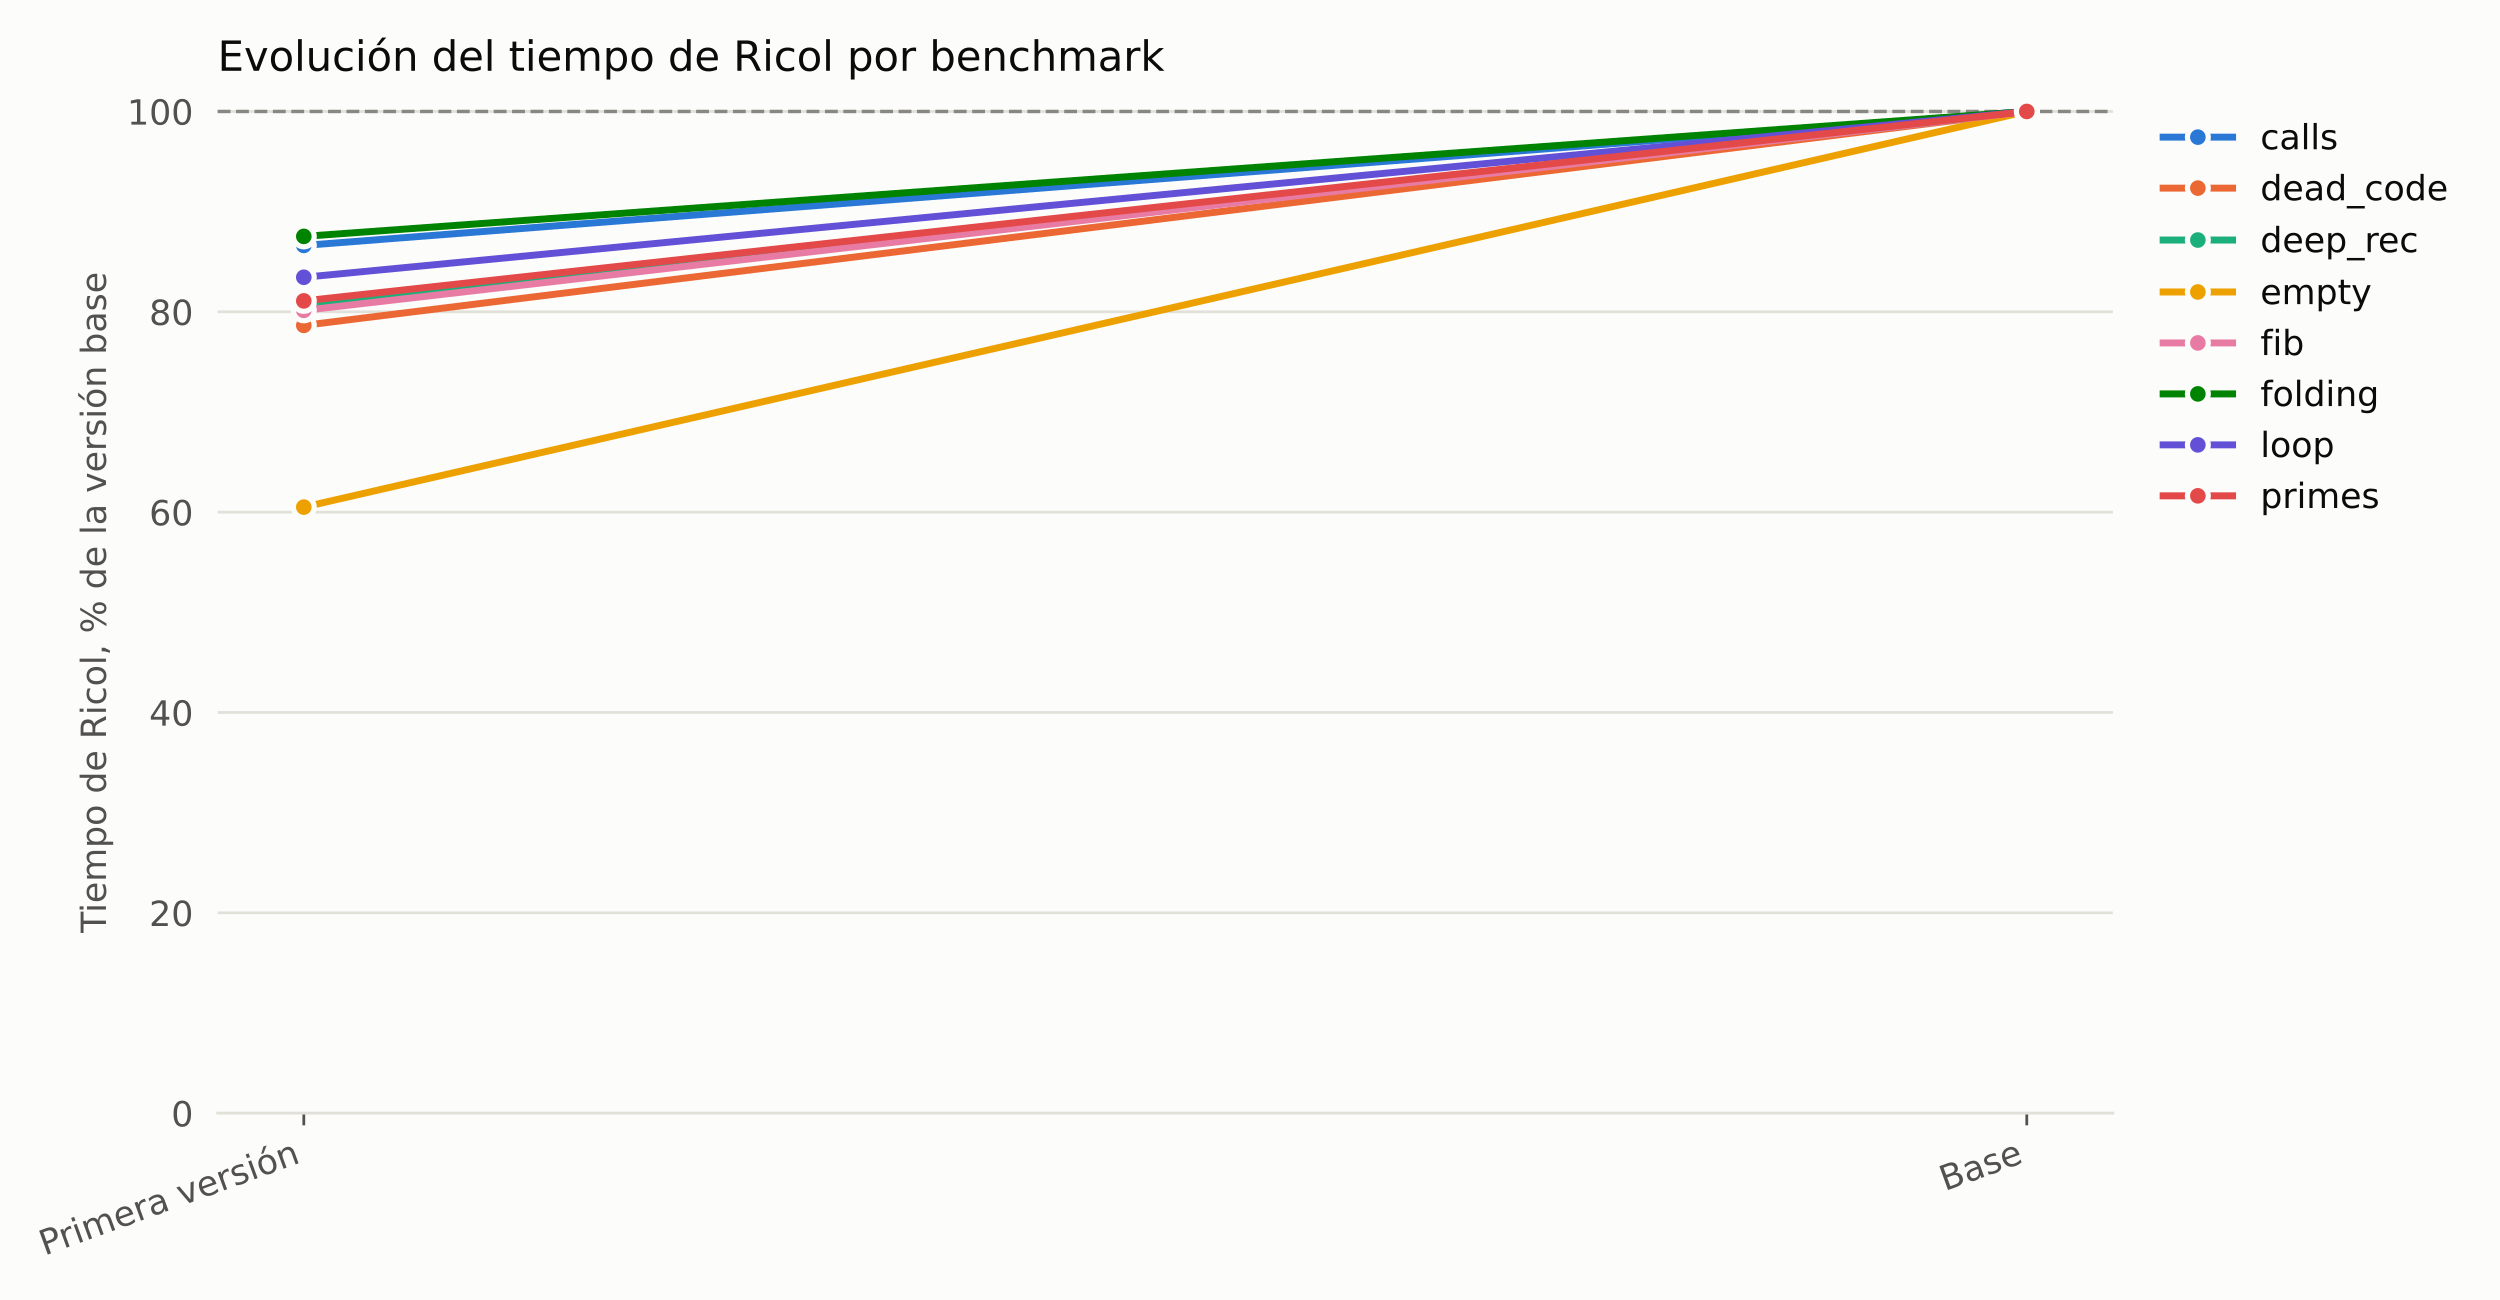
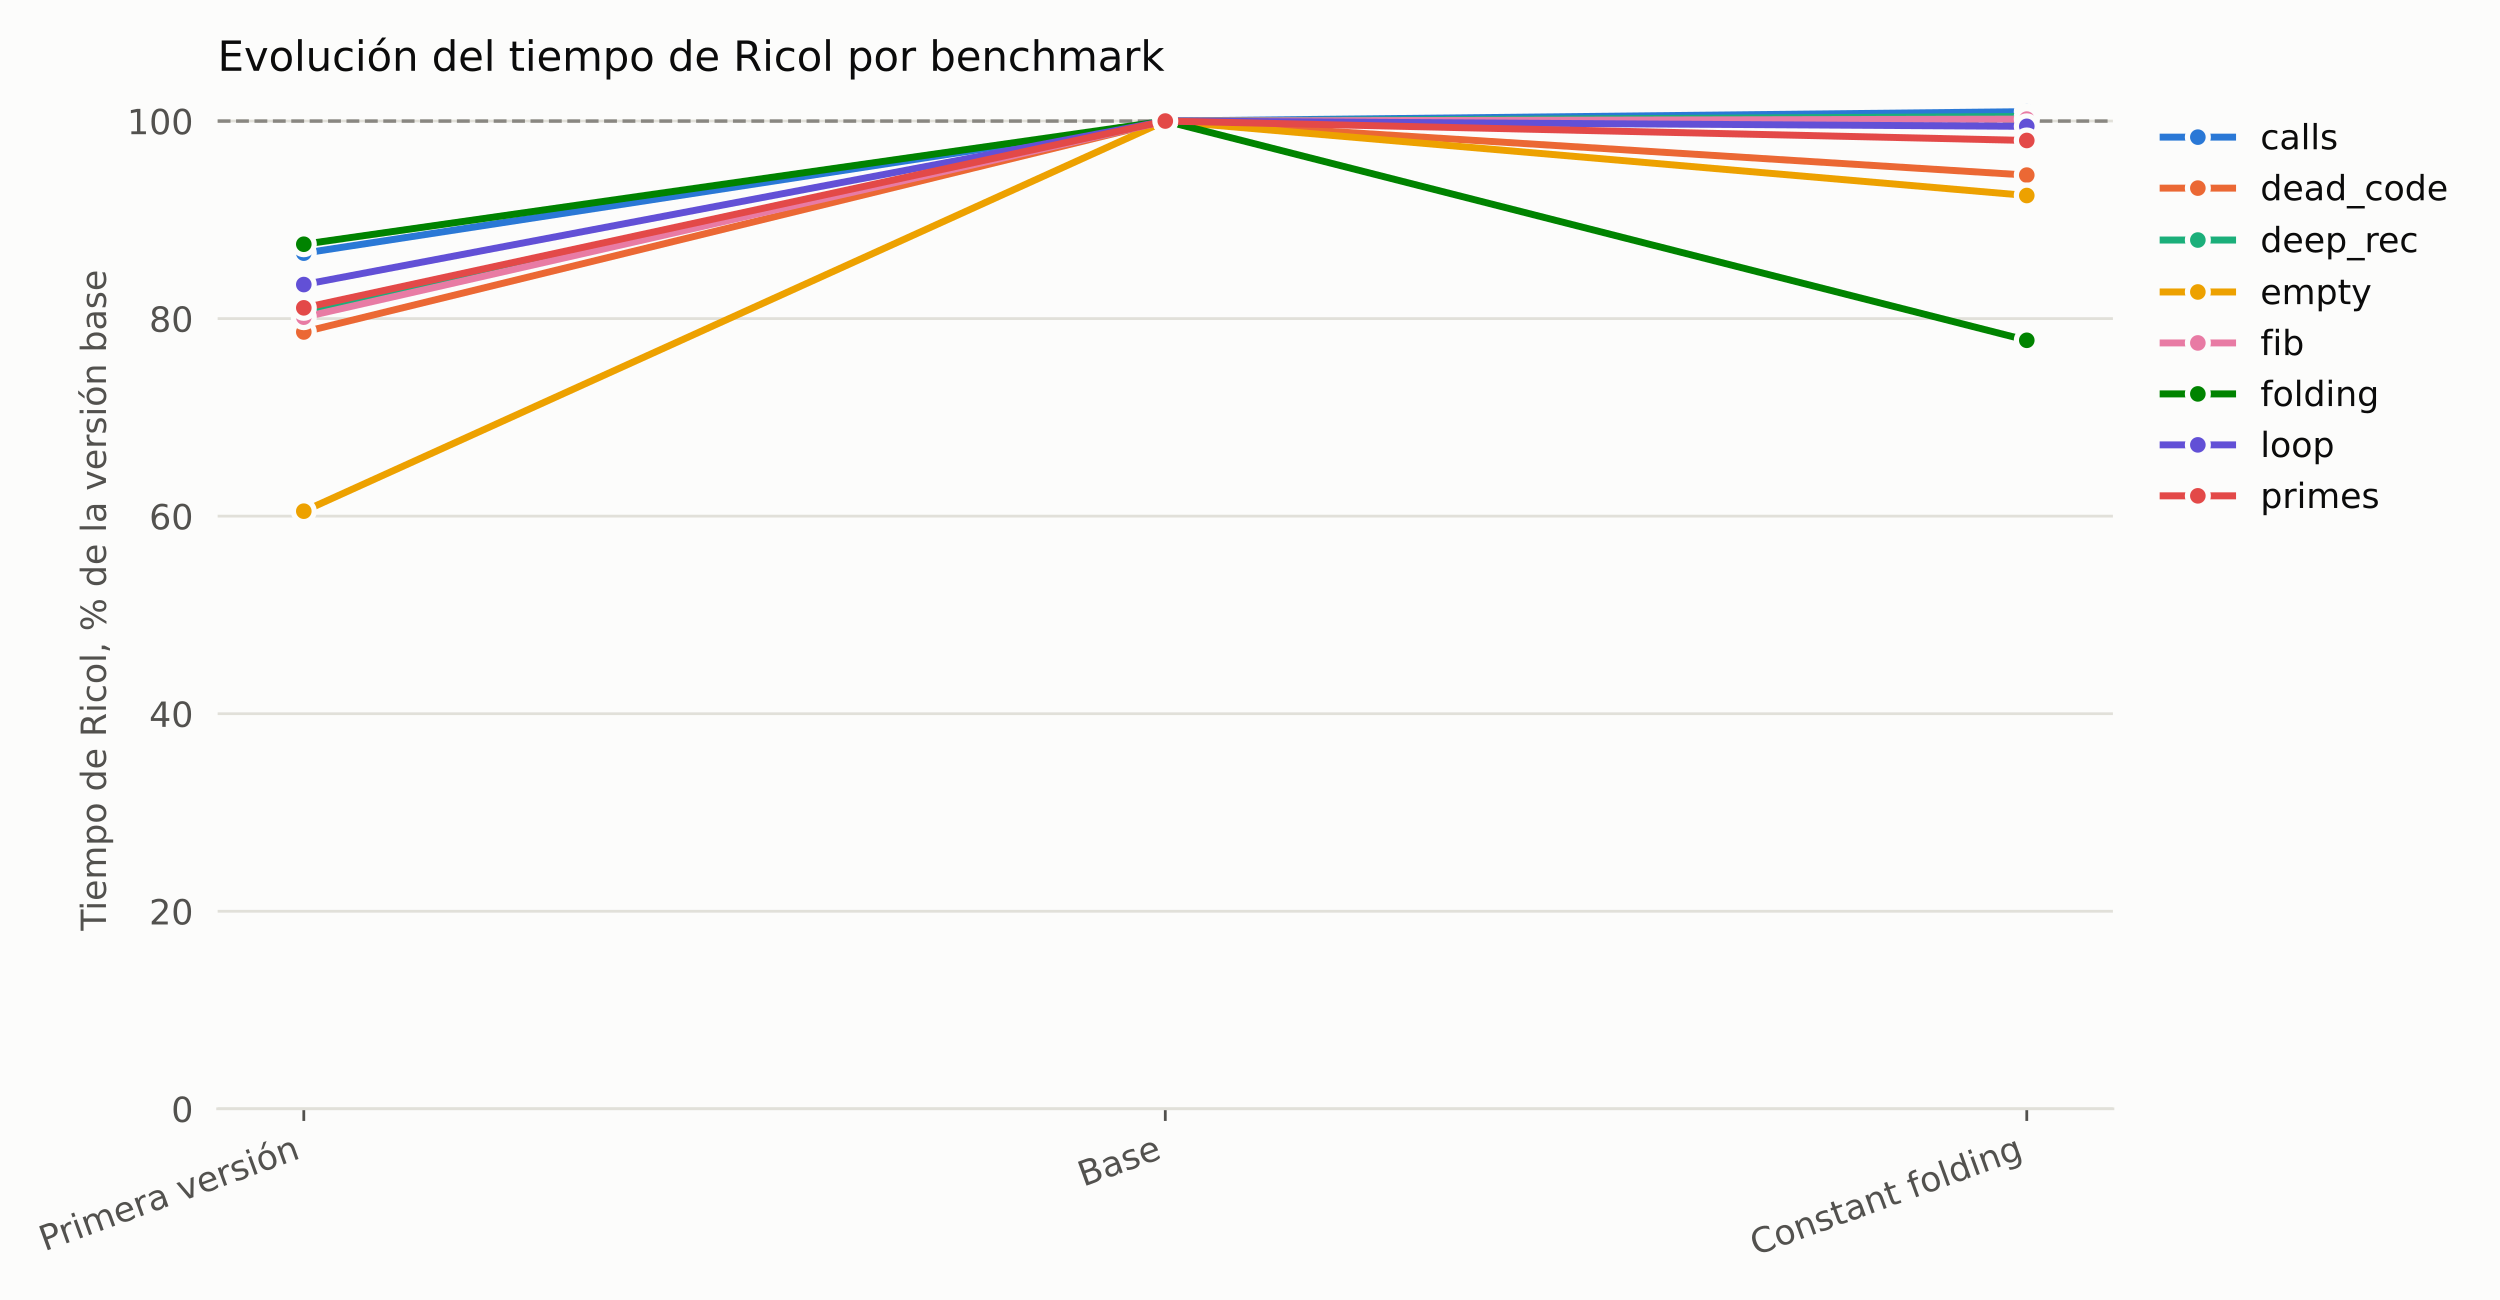
<svg xmlns="http://www.w3.org/2000/svg" xmlns:xlink="http://www.w3.org/1999/xlink" width="720pt" height="374.4pt" viewBox="0 0 720 374.4" version="1.1">
  <defs>
    <style type="text/css">*{stroke-linejoin: round; stroke-linecap: butt}</style>
  </defs>
  <g id="figure_1">
    <g id="patch_1">
      <path d="M 0 374.4  L 720 374.4  L 720 0  L 0 0  z " style="fill: #fcfcfb" />
    </g>
    <g id="axes_1">
      <g id="patch_2">
-         <path d="M 62.683 320.595  L 608.523 320.595  L 608.523 26.398  L 62.683 26.398  z " style="fill: #fcfcfb" />
+         <path d="M 62.683 319.336  L 608.523 319.336  L 608.523 26.398  L 62.683 26.398  z " style="fill: #fcfcfb" />
      </g>
      <g id="matplotlib.axis_1">
        <g id="xtick_1">
          <g id="line2d_1">
            <defs>
              <path id="mec3b5537fc" d="M 0 0  L 0 3.5  " style="stroke: #52514e; stroke-width: 0.8" />
            </defs>
            <g>
-               <use xlink:href="#mec3b5537fc" x="87.494" y="320.595" style="fill: #52514e; stroke: #52514e; stroke-width: 0.8" />
+               <use xlink:href="#mec3b5537fc" x="87.494" y="319.336" style="fill: #52514e; stroke: #52514e; stroke-width: 0.8" />
            </g>
          </g>
          <g id="text_1">
-             <text style="font-size: 10px; font-family: 'DejaVu Sans', 'Bitstream Vera Sans', 'Computer Modern Sans Serif', 'Lucida Grande', 'Verdana', 'Geneva', 'Lucid', 'Arial', 'Helvetica', 'Avant Garde', sans-serif; fill: #52514e" transform="translate(12.84611 361.6457) rotate(-20)">Primera versión</text>
+             <text style="font-size: 10px; font-family: 'DejaVu Sans', 'Bitstream Vera Sans', 'Computer Modern Sans Serif', 'Lucida Grande', 'Verdana', 'Geneva', 'Lucid', 'Arial', 'Helvetica', 'Avant Garde', sans-serif; fill: #52514e" transform="translate(12.84611 360.3867) rotate(-20)">Primera versión</text>
          </g>
        </g>
        <g id="xtick_2">
          <g id="line2d_2">
            <g>
-               <use xlink:href="#mec3b5537fc" x="583.712" y="320.595" style="fill: #52514e; stroke: #52514e; stroke-width: 0.8" />
+               <use xlink:href="#mec3b5537fc" x="335.603" y="319.336" style="fill: #52514e; stroke: #52514e; stroke-width: 0.8" />
            </g>
          </g>
          <g id="text_2">
-             <text style="font-size: 10px; font-family: 'DejaVu Sans', 'Bitstream Vera Sans', 'Computer Modern Sans Serif', 'Lucida Grande', 'Verdana', 'Geneva', 'Lucid', 'Arial', 'Helvetica', 'Avant Garde', sans-serif; fill: #52514e" transform="translate(560.1179 343.0639) rotate(-20)">Base</text>
+             <text style="font-size: 10px; font-family: 'DejaVu Sans', 'Bitstream Vera Sans', 'Computer Modern Sans Serif', 'Lucida Grande', 'Verdana', 'Geneva', 'Lucid', 'Arial', 'Helvetica', 'Avant Garde', sans-serif; fill: #52514e" transform="translate(312.0086 341.8048) rotate(-20)">Base</text>
+           </g>
+         </g>
+         <g id="xtick_3">
+           <g id="line2d_3">
+             <g>
+               <use xlink:href="#mec3b5537fc" x="583.712" y="319.336" style="fill: #52514e; stroke: #52514e; stroke-width: 0.8" />
+             </g>
+           </g>
+           <g id="text_3">
+             <text style="font-size: 10px; font-family: 'DejaVu Sans', 'Bitstream Vera Sans', 'Computer Modern Sans Serif', 'Lucida Grande', 'Verdana', 'Geneva', 'Lucid', 'Arial', 'Helvetica', 'Avant Garde', sans-serif; fill: #52514e" transform="translate(505.6055 361.6457) rotate(-20)">Constant folding</text>
          </g>
        </g>
      </g>
      <g id="matplotlib.axis_2">
        <g id="ytick_1">
-           <g id="line2d_3">
-             <path d="M 62.683 320.595  L 608.523 320.595  " clip-path="url(#p29fa8f2b1f)" style="fill: none; stroke: #e1e0d9; stroke-width: 0.8; stroke-linecap: square" />
-           </g>
-           <g id="text_3">
-             <text style="font-size: 10px; font-family: 'DejaVu Sans', 'Bitstream Vera Sans', 'Computer Modern Sans Serif', 'Lucida Grande', 'Verdana', 'Geneva', 'Lucid', 'Arial', 'Helvetica', 'Avant Garde', sans-serif; text-anchor: end; fill: #52514e" x="55.683" y="324.394" transform="rotate(-0 55.68267 324.3942)">0</text>
+           <g id="line2d_4">
+             <path d="M 62.683 319.336  L 608.523 319.336  " clip-path="url(#p225d49289b)" style="fill: none; stroke: #e1e0d9; stroke-width: 0.8; stroke-linecap: square" />
+           </g>
+           <g id="text_4">
+             <text style="font-size: 10px; font-family: 'DejaVu Sans', 'Bitstream Vera Sans', 'Computer Modern Sans Serif', 'Lucida Grande', 'Verdana', 'Geneva', 'Lucid', 'Arial', 'Helvetica', 'Avant Garde', sans-serif; text-anchor: end; fill: #52514e" x="55.683" y="323.135" transform="rotate(-0 55.68267 323.1351)">0</text>
          </g>
        </g>
        <g id="ytick_2">
-           <g id="line2d_4">
-             <path d="M 62.683 262.895  L 608.523 262.895  " clip-path="url(#p29fa8f2b1f)" style="fill: none; stroke: #e1e0d9; stroke-width: 0.8; stroke-linecap: square" />
-           </g>
-           <g id="text_4">
-             <text style="font-size: 10px; font-family: 'DejaVu Sans', 'Bitstream Vera Sans', 'Computer Modern Sans Serif', 'Lucida Grande', 'Verdana', 'Geneva', 'Lucid', 'Arial', 'Helvetica', 'Avant Garde', sans-serif; text-anchor: end; fill: #52514e" x="55.683" y="266.694" transform="rotate(-0 55.68267 266.6943)">20</text>
+           <g id="line2d_5">
+             <path d="M 62.683 262.44  L 608.523 262.44  " clip-path="url(#p225d49289b)" style="fill: none; stroke: #e1e0d9; stroke-width: 0.8; stroke-linecap: square" />
+           </g>
+           <g id="text_5">
+             <text style="font-size: 10px; font-family: 'DejaVu Sans', 'Bitstream Vera Sans', 'Computer Modern Sans Serif', 'Lucida Grande', 'Verdana', 'Geneva', 'Lucid', 'Arial', 'Helvetica', 'Avant Garde', sans-serif; text-anchor: end; fill: #52514e" x="55.683" y="266.24" transform="rotate(-0 55.68267 266.2396)">20</text>
          </g>
        </g>
        <g id="ytick_3">
-           <g id="line2d_5">
-             <path d="M 62.683 205.195  L 608.523 205.195  " clip-path="url(#p29fa8f2b1f)" style="fill: none; stroke: #e1e0d9; stroke-width: 0.8; stroke-linecap: square" />
-           </g>
-           <g id="text_5">
-             <text style="font-size: 10px; font-family: 'DejaVu Sans', 'Bitstream Vera Sans', 'Computer Modern Sans Serif', 'Lucida Grande', 'Verdana', 'Geneva', 'Lucid', 'Arial', 'Helvetica', 'Avant Garde', sans-serif; text-anchor: end; fill: #52514e" x="55.683" y="208.994" transform="rotate(-0 55.68267 208.9945)">40</text>
+           <g id="line2d_6">
+             <path d="M 62.683 205.545  L 608.523 205.545  " clip-path="url(#p225d49289b)" style="fill: none; stroke: #e1e0d9; stroke-width: 0.8; stroke-linecap: square" />
+           </g>
+           <g id="text_6">
+             <text style="font-size: 10px; font-family: 'DejaVu Sans', 'Bitstream Vera Sans', 'Computer Modern Sans Serif', 'Lucida Grande', 'Verdana', 'Geneva', 'Lucid', 'Arial', 'Helvetica', 'Avant Garde', sans-serif; text-anchor: end; fill: #52514e" x="55.683" y="209.344" transform="rotate(-0 55.68267 209.3441)">40</text>
          </g>
        </g>
        <g id="ytick_4">
-           <g id="line2d_6">
-             <path d="M 62.683 147.495  L 608.523 147.495  " clip-path="url(#p29fa8f2b1f)" style="fill: none; stroke: #e1e0d9; stroke-width: 0.8; stroke-linecap: square" />
-           </g>
-           <g id="text_6">
-             <text style="font-size: 10px; font-family: 'DejaVu Sans', 'Bitstream Vera Sans', 'Computer Modern Sans Serif', 'Lucida Grande', 'Verdana', 'Geneva', 'Lucid', 'Arial', 'Helvetica', 'Avant Garde', sans-serif; text-anchor: end; fill: #52514e" x="55.683" y="151.295" transform="rotate(-0 55.68267 151.2946)">60</text>
+           <g id="line2d_7">
+             <path d="M 62.683 148.649  L 608.523 148.649  " clip-path="url(#p225d49289b)" style="fill: none; stroke: #e1e0d9; stroke-width: 0.8; stroke-linecap: square" />
+           </g>
+           <g id="text_7">
+             <text style="font-size: 10px; font-family: 'DejaVu Sans', 'Bitstream Vera Sans', 'Computer Modern Sans Serif', 'Lucida Grande', 'Verdana', 'Geneva', 'Lucid', 'Arial', 'Helvetica', 'Avant Garde', sans-serif; text-anchor: end; fill: #52514e" x="55.683" y="152.449" transform="rotate(-0 55.68267 152.4485)">60</text>
          </g>
        </g>
        <g id="ytick_5">
-           <g id="line2d_7">
-             <path d="M 62.683 89.796  L 608.523 89.796  " clip-path="url(#p29fa8f2b1f)" style="fill: none; stroke: #e1e0d9; stroke-width: 0.8; stroke-linecap: square" />
-           </g>
-           <g id="text_7">
-             <text style="font-size: 10px; font-family: 'DejaVu Sans', 'Bitstream Vera Sans', 'Computer Modern Sans Serif', 'Lucida Grande', 'Verdana', 'Geneva', 'Lucid', 'Arial', 'Helvetica', 'Avant Garde', sans-serif; text-anchor: end; fill: #52514e" x="55.683" y="93.595" transform="rotate(-0 55.68267 93.59477)">80</text>
+           <g id="line2d_8">
+             <path d="M 62.683 91.754  L 608.523 91.754  " clip-path="url(#p225d49289b)" style="fill: none; stroke: #e1e0d9; stroke-width: 0.8; stroke-linecap: square" />
+           </g>
+           <g id="text_8">
+             <text style="font-size: 10px; font-family: 'DejaVu Sans', 'Bitstream Vera Sans', 'Computer Modern Sans Serif', 'Lucida Grande', 'Verdana', 'Geneva', 'Lucid', 'Arial', 'Helvetica', 'Avant Garde', sans-serif; text-anchor: end; fill: #52514e" x="55.683" y="95.553" transform="rotate(-0 55.68267 95.55303)">80</text>
          </g>
        </g>
        <g id="ytick_6">
-           <g id="line2d_8">
-             <path d="M 62.683 32.096  L 608.523 32.096  " clip-path="url(#p29fa8f2b1f)" style="fill: none; stroke: #e1e0d9; stroke-width: 0.8; stroke-linecap: square" />
-           </g>
-           <g id="text_8">
-             <text style="font-size: 10px; font-family: 'DejaVu Sans', 'Bitstream Vera Sans', 'Computer Modern Sans Serif', 'Lucida Grande', 'Verdana', 'Geneva', 'Lucid', 'Arial', 'Helvetica', 'Avant Garde', sans-serif; text-anchor: end; fill: #52514e" x="55.683" y="35.895" transform="rotate(-0 55.68267 35.89492)">100</text>
-           </g>
-         </g>
-         <g id="text_9">
-           <text style="font-size: 10px; font-family: 'DejaVu Sans', 'Bitstream Vera Sans', 'Computer Modern Sans Serif', 'Lucida Grande', 'Verdana', 'Geneva', 'Lucid', 'Arial', 'Helvetica', 'Avant Garde', sans-serif; text-anchor: middle; fill: #52514e" x="30.515" y="173.497" transform="rotate(-90 30.51548 173.4965)">Tiempo de Ricol, % de la versión base</text>
-         </g>
-       </g>
-       <g id="line2d_9">
-         <path d="M 62.683 32.096  L 608.523 32.096  " clip-path="url(#p29fa8f2b1f)" style="fill: none; stroke-dasharray: 3.7,1.6; stroke-dashoffset: 0; stroke: #898781" />
+           <g id="line2d_9">
+             <path d="M 62.683 34.858  L 608.523 34.858  " clip-path="url(#p225d49289b)" style="fill: none; stroke: #e1e0d9; stroke-width: 0.8; stroke-linecap: square" />
+           </g>
+           <g id="text_9">
+             <text style="font-size: 10px; font-family: 'DejaVu Sans', 'Bitstream Vera Sans', 'Computer Modern Sans Serif', 'Lucida Grande', 'Verdana', 'Geneva', 'Lucid', 'Arial', 'Helvetica', 'Avant Garde', sans-serif; text-anchor: end; fill: #52514e" x="55.683" y="38.658" transform="rotate(-0 55.68267 38.6575)">100</text>
+           </g>
+         </g>
+         <g id="text_10">
+           <text style="font-size: 10px; font-family: 'DejaVu Sans', 'Bitstream Vera Sans', 'Computer Modern Sans Serif', 'Lucida Grande', 'Verdana', 'Geneva', 'Lucid', 'Arial', 'Helvetica', 'Avant Garde', sans-serif; text-anchor: middle; fill: #52514e" x="30.515" y="172.867" transform="rotate(-90 30.51548 172.867)">Tiempo de Ricol, % de la versión base</text>
+         </g>
      </g>
      <g id="line2d_10">
-         <path d="M 87.494 70.681  L 583.712 32.096  " clip-path="url(#p29fa8f2b1f)" style="fill: none; stroke: #2a78d6; stroke-width: 2; stroke-linecap: square" />
+         <path d="M 62.683 34.858  L 608.523 34.858  " clip-path="url(#p225d49289b)" style="fill: none; stroke-dasharray: 3.7,1.6; stroke-dashoffset: 0; stroke: #898781" />
+       </g>
+       <g id="line2d_11">
+         <path d="M 87.494 72.906  L 335.603 34.858  L 583.712 32.152  " clip-path="url(#p225d49289b)" style="fill: none; stroke: #2a78d6; stroke-width: 2; stroke-linecap: square" />
        <defs>
          <path id="me86001e7e0" d="M 0 3  C 0.796 3 1.559 2.684 2.121 2.121  C 2.684 1.559 3 0.796 3 0  C 3 -0.796 2.684 -1.559 2.121 -2.121  C 1.559 -2.684 0.796 -3 0 -3  C -0.796 -3 -1.559 -2.684 -2.121 -2.121  C -2.684 -1.559 -3 -0.796 -3 0  C -3 0.796 -2.684 1.559 -2.121 2.121  C -1.559 2.684 -0.796 3 0 3  z " style="stroke: #fcfcfb; stroke-width: 1.5" />
        </defs>
-         <g clip-path="url(#p29fa8f2b1f)">
-           <use xlink:href="#me86001e7e0" x="87.494" y="70.681" style="fill: #2a78d6; stroke: #fcfcfb; stroke-width: 1.5" />
-           <use xlink:href="#me86001e7e0" x="583.712" y="32.096" style="fill: #2a78d6; stroke: #fcfcfb; stroke-width: 1.5" />
-         </g>
-       </g>
-       <g id="line2d_11">
-         <path d="M 87.494 93.71  L 583.712 32.096  " clip-path="url(#p29fa8f2b1f)" style="fill: none; stroke: #eb6834; stroke-width: 2; stroke-linecap: square" />
+         <g clip-path="url(#p225d49289b)">
+           <use xlink:href="#me86001e7e0" x="87.494" y="72.906" style="fill: #2a78d6; stroke: #fcfcfb; stroke-width: 1.5" />
+           <use xlink:href="#me86001e7e0" x="335.603" y="34.858" style="fill: #2a78d6; stroke: #fcfcfb; stroke-width: 1.5" />
+           <use xlink:href="#me86001e7e0" x="583.712" y="32.152" style="fill: #2a78d6; stroke: #fcfcfb; stroke-width: 1.5" />
+         </g>
+       </g>
+       <g id="line2d_12">
+         <path d="M 87.494 95.614  L 335.603 34.858  L 583.712 50.431  " clip-path="url(#p225d49289b)" style="fill: none; stroke: #eb6834; stroke-width: 2; stroke-linecap: square" />
        <defs>
          <path id="mddfa3a9115" d="M 0 3  C 0.796 3 1.559 2.684 2.121 2.121  C 2.684 1.559 3 0.796 3 0  C 3 -0.796 2.684 -1.559 2.121 -2.121  C 1.559 -2.684 0.796 -3 0 -3  C -0.796 -3 -1.559 -2.684 -2.121 -2.121  C -2.684 -1.559 -3 -0.796 -3 0  C -3 0.796 -2.684 1.559 -2.121 2.121  C -1.559 2.684 -0.796 3 0 3  z " style="stroke: #fcfcfb; stroke-width: 1.5" />
        </defs>
-         <g clip-path="url(#p29fa8f2b1f)">
-           <use xlink:href="#mddfa3a9115" x="87.494" y="93.71" style="fill: #eb6834; stroke: #fcfcfb; stroke-width: 1.5" />
-           <use xlink:href="#mddfa3a9115" x="583.712" y="32.096" style="fill: #eb6834; stroke: #fcfcfb; stroke-width: 1.5" />
-         </g>
-       </g>
-       <g id="line2d_12">
-         <path d="M 87.494 88.356  L 583.712 32.096  " clip-path="url(#p29fa8f2b1f)" style="fill: none; stroke: #1baf7a; stroke-width: 2; stroke-linecap: square" />
+         <g clip-path="url(#p225d49289b)">
+           <use xlink:href="#mddfa3a9115" x="87.494" y="95.614" style="fill: #eb6834; stroke: #fcfcfb; stroke-width: 1.5" />
+           <use xlink:href="#mddfa3a9115" x="335.603" y="34.858" style="fill: #eb6834; stroke: #fcfcfb; stroke-width: 1.5" />
+           <use xlink:href="#mddfa3a9115" x="583.712" y="50.431" style="fill: #eb6834; stroke: #fcfcfb; stroke-width: 1.5" />
+         </g>
+       </g>
+       <g id="line2d_13">
+         <path d="M 87.494 90.334  L 335.603 34.858  L 583.712 33.54  " clip-path="url(#p225d49289b)" style="fill: none; stroke: #1baf7a; stroke-width: 2; stroke-linecap: square" />
        <defs>
          <path id="m0d3989e89c" d="M 0 3  C 0.796 3 1.559 2.684 2.121 2.121  C 2.684 1.559 3 0.796 3 0  C 3 -0.796 2.684 -1.559 2.121 -2.121  C 1.559 -2.684 0.796 -3 0 -3  C -0.796 -3 -1.559 -2.684 -2.121 -2.121  C -2.684 -1.559 -3 -0.796 -3 0  C -3 0.796 -2.684 1.559 -2.121 2.121  C -1.559 2.684 -0.796 3 0 3  z " style="stroke: #fcfcfb; stroke-width: 1.5" />
        </defs>
-         <g clip-path="url(#p29fa8f2b1f)">
-           <use xlink:href="#m0d3989e89c" x="87.494" y="88.356" style="fill: #1baf7a; stroke: #fcfcfb; stroke-width: 1.5" />
-           <use xlink:href="#m0d3989e89c" x="583.712" y="32.096" style="fill: #1baf7a; stroke: #fcfcfb; stroke-width: 1.5" />
-         </g>
-       </g>
-       <g id="line2d_13">
-         <path d="M 87.494 146.047  L 583.712 32.096  " clip-path="url(#p29fa8f2b1f)" style="fill: none; stroke: #eda100; stroke-width: 2; stroke-linecap: square" />
+         <g clip-path="url(#p225d49289b)">
+           <use xlink:href="#m0d3989e89c" x="87.494" y="90.334" style="fill: #1baf7a; stroke: #fcfcfb; stroke-width: 1.5" />
+           <use xlink:href="#m0d3989e89c" x="335.603" y="34.858" style="fill: #1baf7a; stroke: #fcfcfb; stroke-width: 1.5" />
+           <use xlink:href="#m0d3989e89c" x="583.712" y="33.54" style="fill: #1baf7a; stroke: #fcfcfb; stroke-width: 1.5" />
+         </g>
+       </g>
+       <g id="line2d_14">
+         <path d="M 87.494 147.221  L 335.603 34.858  L 583.712 56.309  " clip-path="url(#p225d49289b)" style="fill: none; stroke: #eda100; stroke-width: 2; stroke-linecap: square" />
        <defs>
          <path id="m42841bb84f" d="M 0 3  C 0.796 3 1.559 2.684 2.121 2.121  C 2.684 1.559 3 0.796 3 0  C 3 -0.796 2.684 -1.559 2.121 -2.121  C 1.559 -2.684 0.796 -3 0 -3  C -0.796 -3 -1.559 -2.684 -2.121 -2.121  C -2.684 -1.559 -3 -0.796 -3 0  C -3 0.796 -2.684 1.559 -2.121 2.121  C -1.559 2.684 -0.796 3 0 3  z " style="stroke: #fcfcfb; stroke-width: 1.5" />
        </defs>
-         <g clip-path="url(#p29fa8f2b1f)">
-           <use xlink:href="#m42841bb84f" x="87.494" y="146.047" style="fill: #eda100; stroke: #fcfcfb; stroke-width: 1.5" />
-           <use xlink:href="#m42841bb84f" x="583.712" y="32.096" style="fill: #eda100; stroke: #fcfcfb; stroke-width: 1.5" />
-         </g>
-       </g>
-       <g id="line2d_14">
-         <path d="M 87.494 89.381  L 583.712 32.096  " clip-path="url(#p29fa8f2b1f)" style="fill: none; stroke: #e87ba4; stroke-width: 2; stroke-linecap: square" />
+         <g clip-path="url(#p225d49289b)">
+           <use xlink:href="#m42841bb84f" x="87.494" y="147.221" style="fill: #eda100; stroke: #fcfcfb; stroke-width: 1.5" />
+           <use xlink:href="#m42841bb84f" x="335.603" y="34.858" style="fill: #eda100; stroke: #fcfcfb; stroke-width: 1.5" />
+           <use xlink:href="#m42841bb84f" x="583.712" y="56.309" style="fill: #eda100; stroke: #fcfcfb; stroke-width: 1.5" />
+         </g>
+       </g>
+       <g id="line2d_15">
+         <path d="M 87.494 91.345  L 335.603 34.858  L 583.712 34.301  " clip-path="url(#p225d49289b)" style="fill: none; stroke: #e87ba4; stroke-width: 2; stroke-linecap: square" />
        <defs>
          <path id="m717c3a1e8c" d="M 0 3  C 0.796 3 1.559 2.684 2.121 2.121  C 2.684 1.559 3 0.796 3 0  C 3 -0.796 2.684 -1.559 2.121 -2.121  C 1.559 -2.684 0.796 -3 0 -3  C -0.796 -3 -1.559 -2.684 -2.121 -2.121  C -2.684 -1.559 -3 -0.796 -3 0  C -3 0.796 -2.684 1.559 -2.121 2.121  C -1.559 2.684 -0.796 3 0 3  z " style="stroke: #fcfcfb; stroke-width: 1.5" />
        </defs>
-         <g clip-path="url(#p29fa8f2b1f)">
-           <use xlink:href="#m717c3a1e8c" x="87.494" y="89.381" style="fill: #e87ba4; stroke: #fcfcfb; stroke-width: 1.5" />
-           <use xlink:href="#m717c3a1e8c" x="583.712" y="32.096" style="fill: #e87ba4; stroke: #fcfcfb; stroke-width: 1.5" />
-         </g>
-       </g>
-       <g id="line2d_15">
-         <path d="M 87.494 68.078  L 583.712 32.096  " clip-path="url(#p29fa8f2b1f)" style="fill: none; stroke: #008300; stroke-width: 2; stroke-linecap: square" />
+         <g clip-path="url(#p225d49289b)">
+           <use xlink:href="#m717c3a1e8c" x="87.494" y="91.345" style="fill: #e87ba4; stroke: #fcfcfb; stroke-width: 1.5" />
+           <use xlink:href="#m717c3a1e8c" x="335.603" y="34.858" style="fill: #e87ba4; stroke: #fcfcfb; stroke-width: 1.5" />
+           <use xlink:href="#m717c3a1e8c" x="583.712" y="34.301" style="fill: #e87ba4; stroke: #fcfcfb; stroke-width: 1.5" />
+         </g>
+       </g>
+       <g id="line2d_16">
+         <path d="M 87.494 70.339  L 335.603 34.858  L 583.712 98.005  " clip-path="url(#p225d49289b)" style="fill: none; stroke: #008300; stroke-width: 2; stroke-linecap: square" />
        <defs>
          <path id="m476e7513f2" d="M 0 3  C 0.796 3 1.559 2.684 2.121 2.121  C 2.684 1.559 3 0.796 3 0  C 3 -0.796 2.684 -1.559 2.121 -2.121  C 1.559 -2.684 0.796 -3 0 -3  C -0.796 -3 -1.559 -2.684 -2.121 -2.121  C -2.684 -1.559 -3 -0.796 -3 0  C -3 0.796 -2.684 1.559 -2.121 2.121  C -1.559 2.684 -0.796 3 0 3  z " style="stroke: #fcfcfb; stroke-width: 1.5" />
        </defs>
-         <g clip-path="url(#p29fa8f2b1f)">
-           <use xlink:href="#m476e7513f2" x="87.494" y="68.078" style="fill: #008300; stroke: #fcfcfb; stroke-width: 1.5" />
-           <use xlink:href="#m476e7513f2" x="583.712" y="32.096" style="fill: #008300; stroke: #fcfcfb; stroke-width: 1.5" />
-         </g>
-       </g>
-       <g id="line2d_16">
-         <path d="M 87.494 79.856  L 583.712 32.096  " clip-path="url(#p29fa8f2b1f)" style="fill: none; stroke: #6250d6; stroke-width: 2; stroke-linecap: square" />
+         <g clip-path="url(#p225d49289b)">
+           <use xlink:href="#m476e7513f2" x="87.494" y="70.339" style="fill: #008300; stroke: #fcfcfb; stroke-width: 1.5" />
+           <use xlink:href="#m476e7513f2" x="335.603" y="34.858" style="fill: #008300; stroke: #fcfcfb; stroke-width: 1.5" />
+           <use xlink:href="#m476e7513f2" x="583.712" y="98.005" style="fill: #008300; stroke: #fcfcfb; stroke-width: 1.5" />
+         </g>
+       </g>
+       <g id="line2d_17">
+         <path d="M 87.494 81.953  L 335.603 34.858  L 583.712 36.386  " clip-path="url(#p225d49289b)" style="fill: none; stroke: #6250d6; stroke-width: 2; stroke-linecap: square" />
        <defs>
          <path id="m0223f4d7cf" d="M 0 3  C 0.796 3 1.559 2.684 2.121 2.121  C 2.684 1.559 3 0.796 3 0  C 3 -0.796 2.684 -1.559 2.121 -2.121  C 1.559 -2.684 0.796 -3 0 -3  C -0.796 -3 -1.559 -2.684 -2.121 -2.121  C -2.684 -1.559 -3 -0.796 -3 0  C -3 0.796 -2.684 1.559 -2.121 2.121  C -1.559 2.684 -0.796 3 0 3  z " style="stroke: #fcfcfb; stroke-width: 1.5" />
        </defs>
-         <g clip-path="url(#p29fa8f2b1f)">
-           <use xlink:href="#m0223f4d7cf" x="87.494" y="79.856" style="fill: #6250d6; stroke: #fcfcfb; stroke-width: 1.5" />
-           <use xlink:href="#m0223f4d7cf" x="583.712" y="32.096" style="fill: #6250d6; stroke: #fcfcfb; stroke-width: 1.5" />
-         </g>
-       </g>
-       <g id="line2d_17">
-         <path d="M 87.494 86.655  L 583.712 32.096  " clip-path="url(#p29fa8f2b1f)" style="fill: none; stroke: #e34948; stroke-width: 2; stroke-linecap: square" />
+         <g clip-path="url(#p225d49289b)">
+           <use xlink:href="#m0223f4d7cf" x="87.494" y="81.953" style="fill: #6250d6; stroke: #fcfcfb; stroke-width: 1.5" />
+           <use xlink:href="#m0223f4d7cf" x="335.603" y="34.858" style="fill: #6250d6; stroke: #fcfcfb; stroke-width: 1.5" />
+           <use xlink:href="#m0223f4d7cf" x="583.712" y="36.386" style="fill: #6250d6; stroke: #fcfcfb; stroke-width: 1.5" />
+         </g>
+       </g>
+       <g id="line2d_18">
+         <path d="M 87.494 88.657  L 335.603 34.858  L 583.712 40.457  " clip-path="url(#p225d49289b)" style="fill: none; stroke: #e34948; stroke-width: 2; stroke-linecap: square" />
        <defs>
          <path id="mb7be332c5a" d="M 0 3  C 0.796 3 1.559 2.684 2.121 2.121  C 2.684 1.559 3 0.796 3 0  C 3 -0.796 2.684 -1.559 2.121 -2.121  C 1.559 -2.684 0.796 -3 0 -3  C -0.796 -3 -1.559 -2.684 -2.121 -2.121  C -2.684 -1.559 -3 -0.796 -3 0  C -3 0.796 -2.684 1.559 -2.121 2.121  C -1.559 2.684 -0.796 3 0 3  z " style="stroke: #fcfcfb; stroke-width: 1.5" />
        </defs>
-         <g clip-path="url(#p29fa8f2b1f)">
-           <use xlink:href="#mb7be332c5a" x="87.494" y="86.655" style="fill: #e34948; stroke: #fcfcfb; stroke-width: 1.5" />
-           <use xlink:href="#mb7be332c5a" x="583.712" y="32.096" style="fill: #e34948; stroke: #fcfcfb; stroke-width: 1.5" />
+         <g clip-path="url(#p225d49289b)">
+           <use xlink:href="#mb7be332c5a" x="87.494" y="88.657" style="fill: #e34948; stroke: #fcfcfb; stroke-width: 1.5" />
+           <use xlink:href="#mb7be332c5a" x="335.603" y="34.858" style="fill: #e34948; stroke: #fcfcfb; stroke-width: 1.5" />
+           <use xlink:href="#mb7be332c5a" x="583.712" y="40.457" style="fill: #e34948; stroke: #fcfcfb; stroke-width: 1.5" />
        </g>
      </g>
      <g id="patch_3">
-         <path d="M 62.683 320.595  L 608.523 320.595  " style="fill: none; stroke: #e1e0d9; stroke-width: 0.8; stroke-linejoin: miter; stroke-linecap: square" />
-       </g>
-       <g id="text_10">
+         <path d="M 62.683 319.336  L 608.523 319.336  " style="fill: none; stroke: #e1e0d9; stroke-width: 0.8; stroke-linejoin: miter; stroke-linecap: square" />
+       </g>
+       <g id="text_11">
        <text style="font-size: 12px; font-family: 'DejaVu Sans', 'Bitstream Vera Sans', 'Computer Modern Sans Serif', 'Lucida Grande', 'Verdana', 'Geneva', 'Lucid', 'Arial', 'Helvetica', 'Avant Garde', sans-serif; text-anchor: start; fill: #0b0b0b" x="62.683" y="20.398" transform="rotate(-0 62.68267 20.39813)">Evolución del tiempo de Ricol por benchmark</text>
      </g>
      <g id="legend_1">
-         <g id="line2d_18">
+         <g id="line2d_19">
          <path d="M 622.982 39.497  L 632.982 39.497  L 642.982 39.497  " style="fill: none; stroke: #2a78d6; stroke-width: 2; stroke-linecap: square" />
          <g>
            <use xlink:href="#me86001e7e0" x="632.982" y="39.497" style="fill: #2a78d6; stroke: #fcfcfb; stroke-width: 1.5" />
          </g>
        </g>
-         <g id="text_11">
+         <g id="text_12">
          <text style="font-size: 10px; font-family: 'DejaVu Sans', 'Bitstream Vera Sans', 'Computer Modern Sans Serif', 'Lucida Grande', 'Verdana', 'Geneva', 'Lucid', 'Arial', 'Helvetica', 'Avant Garde', sans-serif; text-anchor: start; fill: #0b0b0b" x="650.982" y="42.997" transform="rotate(-0 650.9815 42.99656)">calls</text>
        </g>
-         <g id="line2d_19">
+         <g id="line2d_20">
          <path d="M 622.982 54.175  L 632.982 54.175  L 642.982 54.175  " style="fill: none; stroke: #eb6834; stroke-width: 2; stroke-linecap: square" />
          <g>
            <use xlink:href="#mddfa3a9115" x="632.982" y="54.175" style="fill: #eb6834; stroke: #fcfcfb; stroke-width: 1.5" />
          </g>
        </g>
-         <g id="text_12">
+         <g id="text_13">
          <text style="font-size: 10px; font-family: 'DejaVu Sans', 'Bitstream Vera Sans', 'Computer Modern Sans Serif', 'Lucida Grande', 'Verdana', 'Geneva', 'Lucid', 'Arial', 'Helvetica', 'Avant Garde', sans-serif; text-anchor: start; fill: #0b0b0b" x="650.982" y="57.675" transform="rotate(-0 650.9815 57.67469)">dead_code</text>
        </g>
-         <g id="line2d_20">
+         <g id="line2d_21">
          <path d="M 622.982 69.131  L 632.982 69.131  L 642.982 69.131  " style="fill: none; stroke: #1baf7a; stroke-width: 2; stroke-linecap: square" />
          <g>
            <use xlink:href="#m0d3989e89c" x="632.982" y="69.131" style="fill: #1baf7a; stroke: #fcfcfb; stroke-width: 1.5" />
          </g>
        </g>
-         <g id="text_13">
+         <g id="text_14">
          <text style="font-size: 10px; font-family: 'DejaVu Sans', 'Bitstream Vera Sans', 'Computer Modern Sans Serif', 'Lucida Grande', 'Verdana', 'Geneva', 'Lucid', 'Arial', 'Helvetica', 'Avant Garde', sans-serif; text-anchor: start; fill: #0b0b0b" x="650.982" y="72.631" transform="rotate(-0 650.9815 72.63094)">deep_rec</text>
        </g>
-         <g id="line2d_21">
+         <g id="line2d_22">
          <path d="M 622.982 84.087  L 632.982 84.087  L 642.982 84.087  " style="fill: none; stroke: #eda100; stroke-width: 2; stroke-linecap: square" />
          <g>
            <use xlink:href="#m42841bb84f" x="632.982" y="84.087" style="fill: #eda100; stroke: #fcfcfb; stroke-width: 1.5" />
          </g>
        </g>
-         <g id="text_14">
+         <g id="text_15">
          <text style="font-size: 10px; font-family: 'DejaVu Sans', 'Bitstream Vera Sans', 'Computer Modern Sans Serif', 'Lucida Grande', 'Verdana', 'Geneva', 'Lucid', 'Arial', 'Helvetica', 'Avant Garde', sans-serif; text-anchor: start; fill: #0b0b0b" x="650.982" y="87.587" transform="rotate(-0 650.9815 87.58719)">empty</text>
        </g>
-         <g id="line2d_22">
+         <g id="line2d_23">
          <path d="M 622.982 98.765  L 632.982 98.765  L 642.982 98.765  " style="fill: none; stroke: #e87ba4; stroke-width: 2; stroke-linecap: square" />
          <g>
            <use xlink:href="#m717c3a1e8c" x="632.982" y="98.765" style="fill: #e87ba4; stroke: #fcfcfb; stroke-width: 1.5" />
          </g>
        </g>
-         <g id="text_15">
+         <g id="text_16">
          <text style="font-size: 10px; font-family: 'DejaVu Sans', 'Bitstream Vera Sans', 'Computer Modern Sans Serif', 'Lucida Grande', 'Verdana', 'Geneva', 'Lucid', 'Arial', 'Helvetica', 'Avant Garde', sans-serif; text-anchor: start; fill: #0b0b0b" x="650.982" y="102.265" transform="rotate(-0 650.9815 102.2653)">fib</text>
        </g>
-         <g id="line2d_23">
+         <g id="line2d_24">
          <path d="M 622.982 113.443  L 632.982 113.443  L 642.982 113.443  " style="fill: none; stroke: #008300; stroke-width: 2; stroke-linecap: square" />
          <g>
            <use xlink:href="#m476e7513f2" x="632.982" y="113.443" style="fill: #008300; stroke: #fcfcfb; stroke-width: 1.5" />
          </g>
        </g>
-         <g id="text_16">
+         <g id="text_17">
          <text style="font-size: 10px; font-family: 'DejaVu Sans', 'Bitstream Vera Sans', 'Computer Modern Sans Serif', 'Lucida Grande', 'Verdana', 'Geneva', 'Lucid', 'Arial', 'Helvetica', 'Avant Garde', sans-serif; text-anchor: start; fill: #0b0b0b" x="650.982" y="116.943" transform="rotate(-0 650.9815 116.9434)">folding</text>
        </g>
-         <g id="line2d_24">
+         <g id="line2d_25">
          <path d="M 622.982 128.122  L 632.982 128.122  L 642.982 128.122  " style="fill: none; stroke: #6250d6; stroke-width: 2; stroke-linecap: square" />
          <g>
            <use xlink:href="#m0223f4d7cf" x="632.982" y="128.122" style="fill: #6250d6; stroke: #fcfcfb; stroke-width: 1.5" />
          </g>
        </g>
-         <g id="text_17">
+         <g id="text_18">
          <text style="font-size: 10px; font-family: 'DejaVu Sans', 'Bitstream Vera Sans', 'Computer Modern Sans Serif', 'Lucida Grande', 'Verdana', 'Geneva', 'Lucid', 'Arial', 'Helvetica', 'Avant Garde', sans-serif; text-anchor: start; fill: #0b0b0b" x="650.982" y="131.622" transform="rotate(-0 650.9815 131.6216)">loop</text>
        </g>
-         <g id="line2d_25">
+         <g id="line2d_26">
          <path d="M 622.982 142.8  L 632.982 142.8  L 642.982 142.8  " style="fill: none; stroke: #e34948; stroke-width: 2; stroke-linecap: square" />
          <g>
            <use xlink:href="#mb7be332c5a" x="632.982" y="142.8" style="fill: #e34948; stroke: #fcfcfb; stroke-width: 1.5" />
          </g>
        </g>
-         <g id="text_18">
+         <g id="text_19">
          <text style="font-size: 10px; font-family: 'DejaVu Sans', 'Bitstream Vera Sans', 'Computer Modern Sans Serif', 'Lucida Grande', 'Verdana', 'Geneva', 'Lucid', 'Arial', 'Helvetica', 'Avant Garde', sans-serif; text-anchor: start; fill: #0b0b0b" x="650.982" y="146.3" transform="rotate(-0 650.9815 146.2997)">primes</text>
        </g>
      </g>
    </g>
  </g>
  <defs>
-     <clipPath id="p29fa8f2b1f">
-       <rect x="62.683" y="26.398" width="545.84" height="294.197" />
+     <clipPath id="p225d49289b">
+       <rect x="62.683" y="26.398" width="545.84" height="292.938" />
    </clipPath>
  </defs>
</svg>
